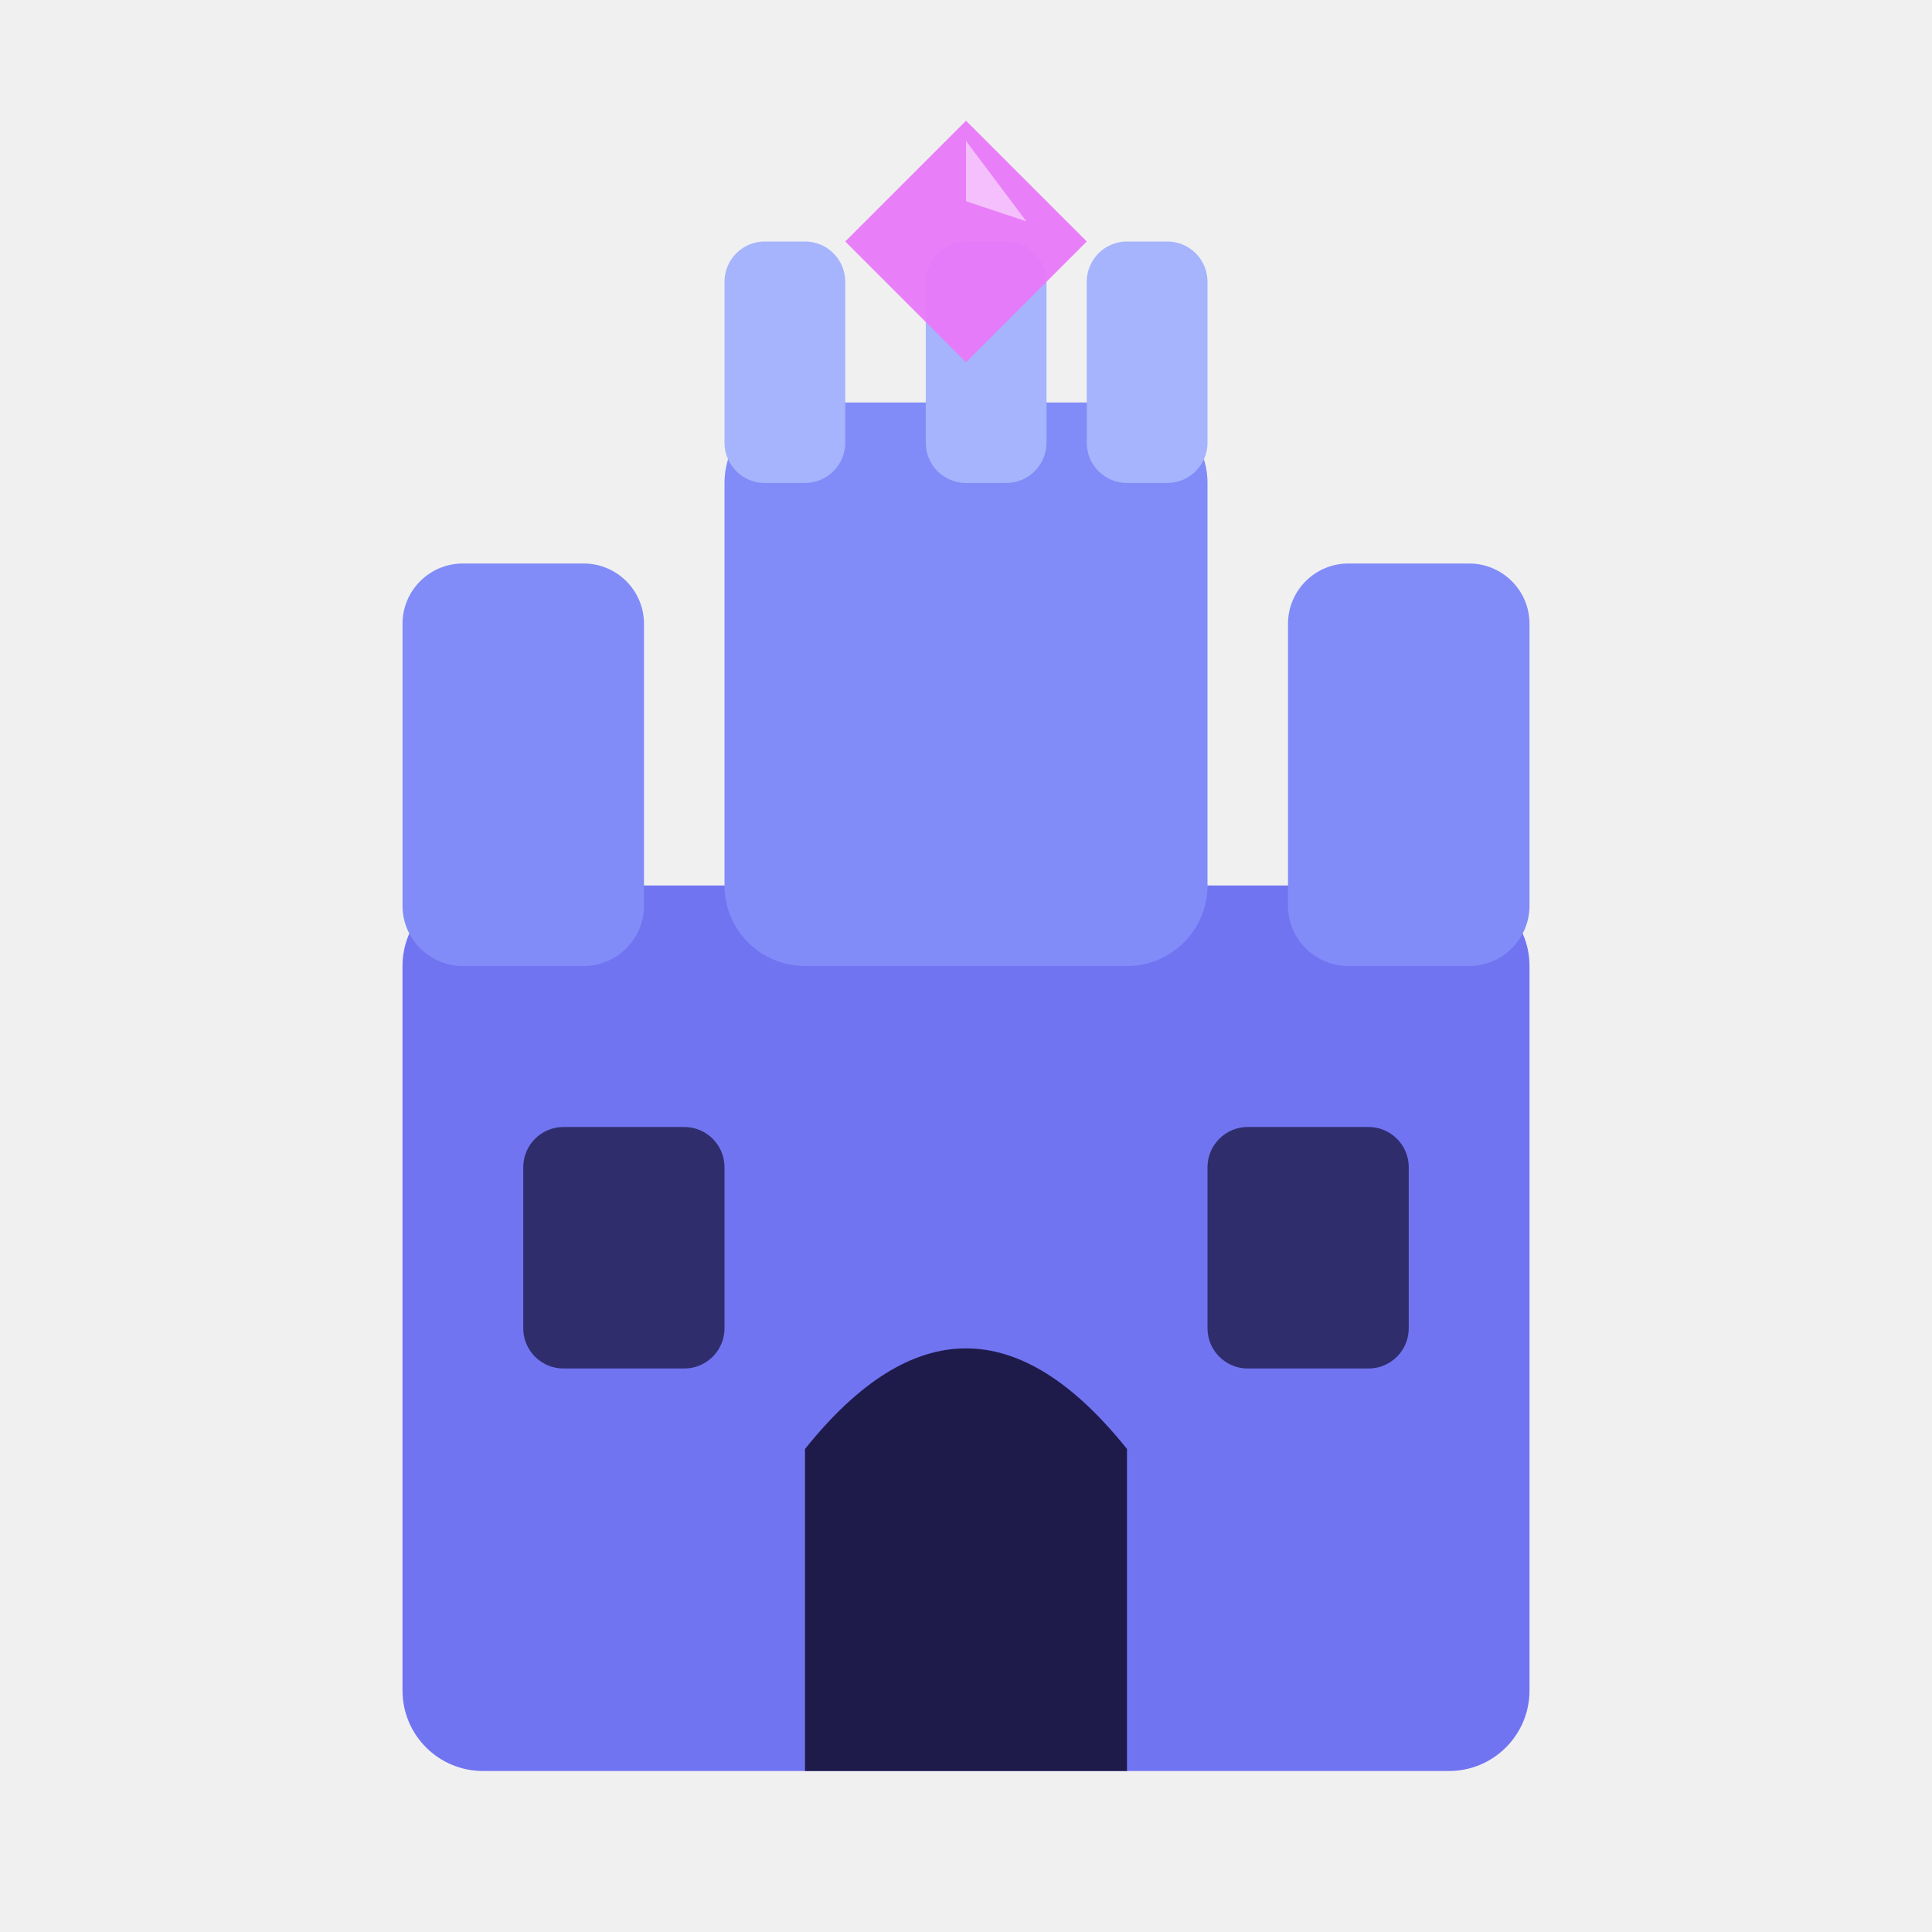
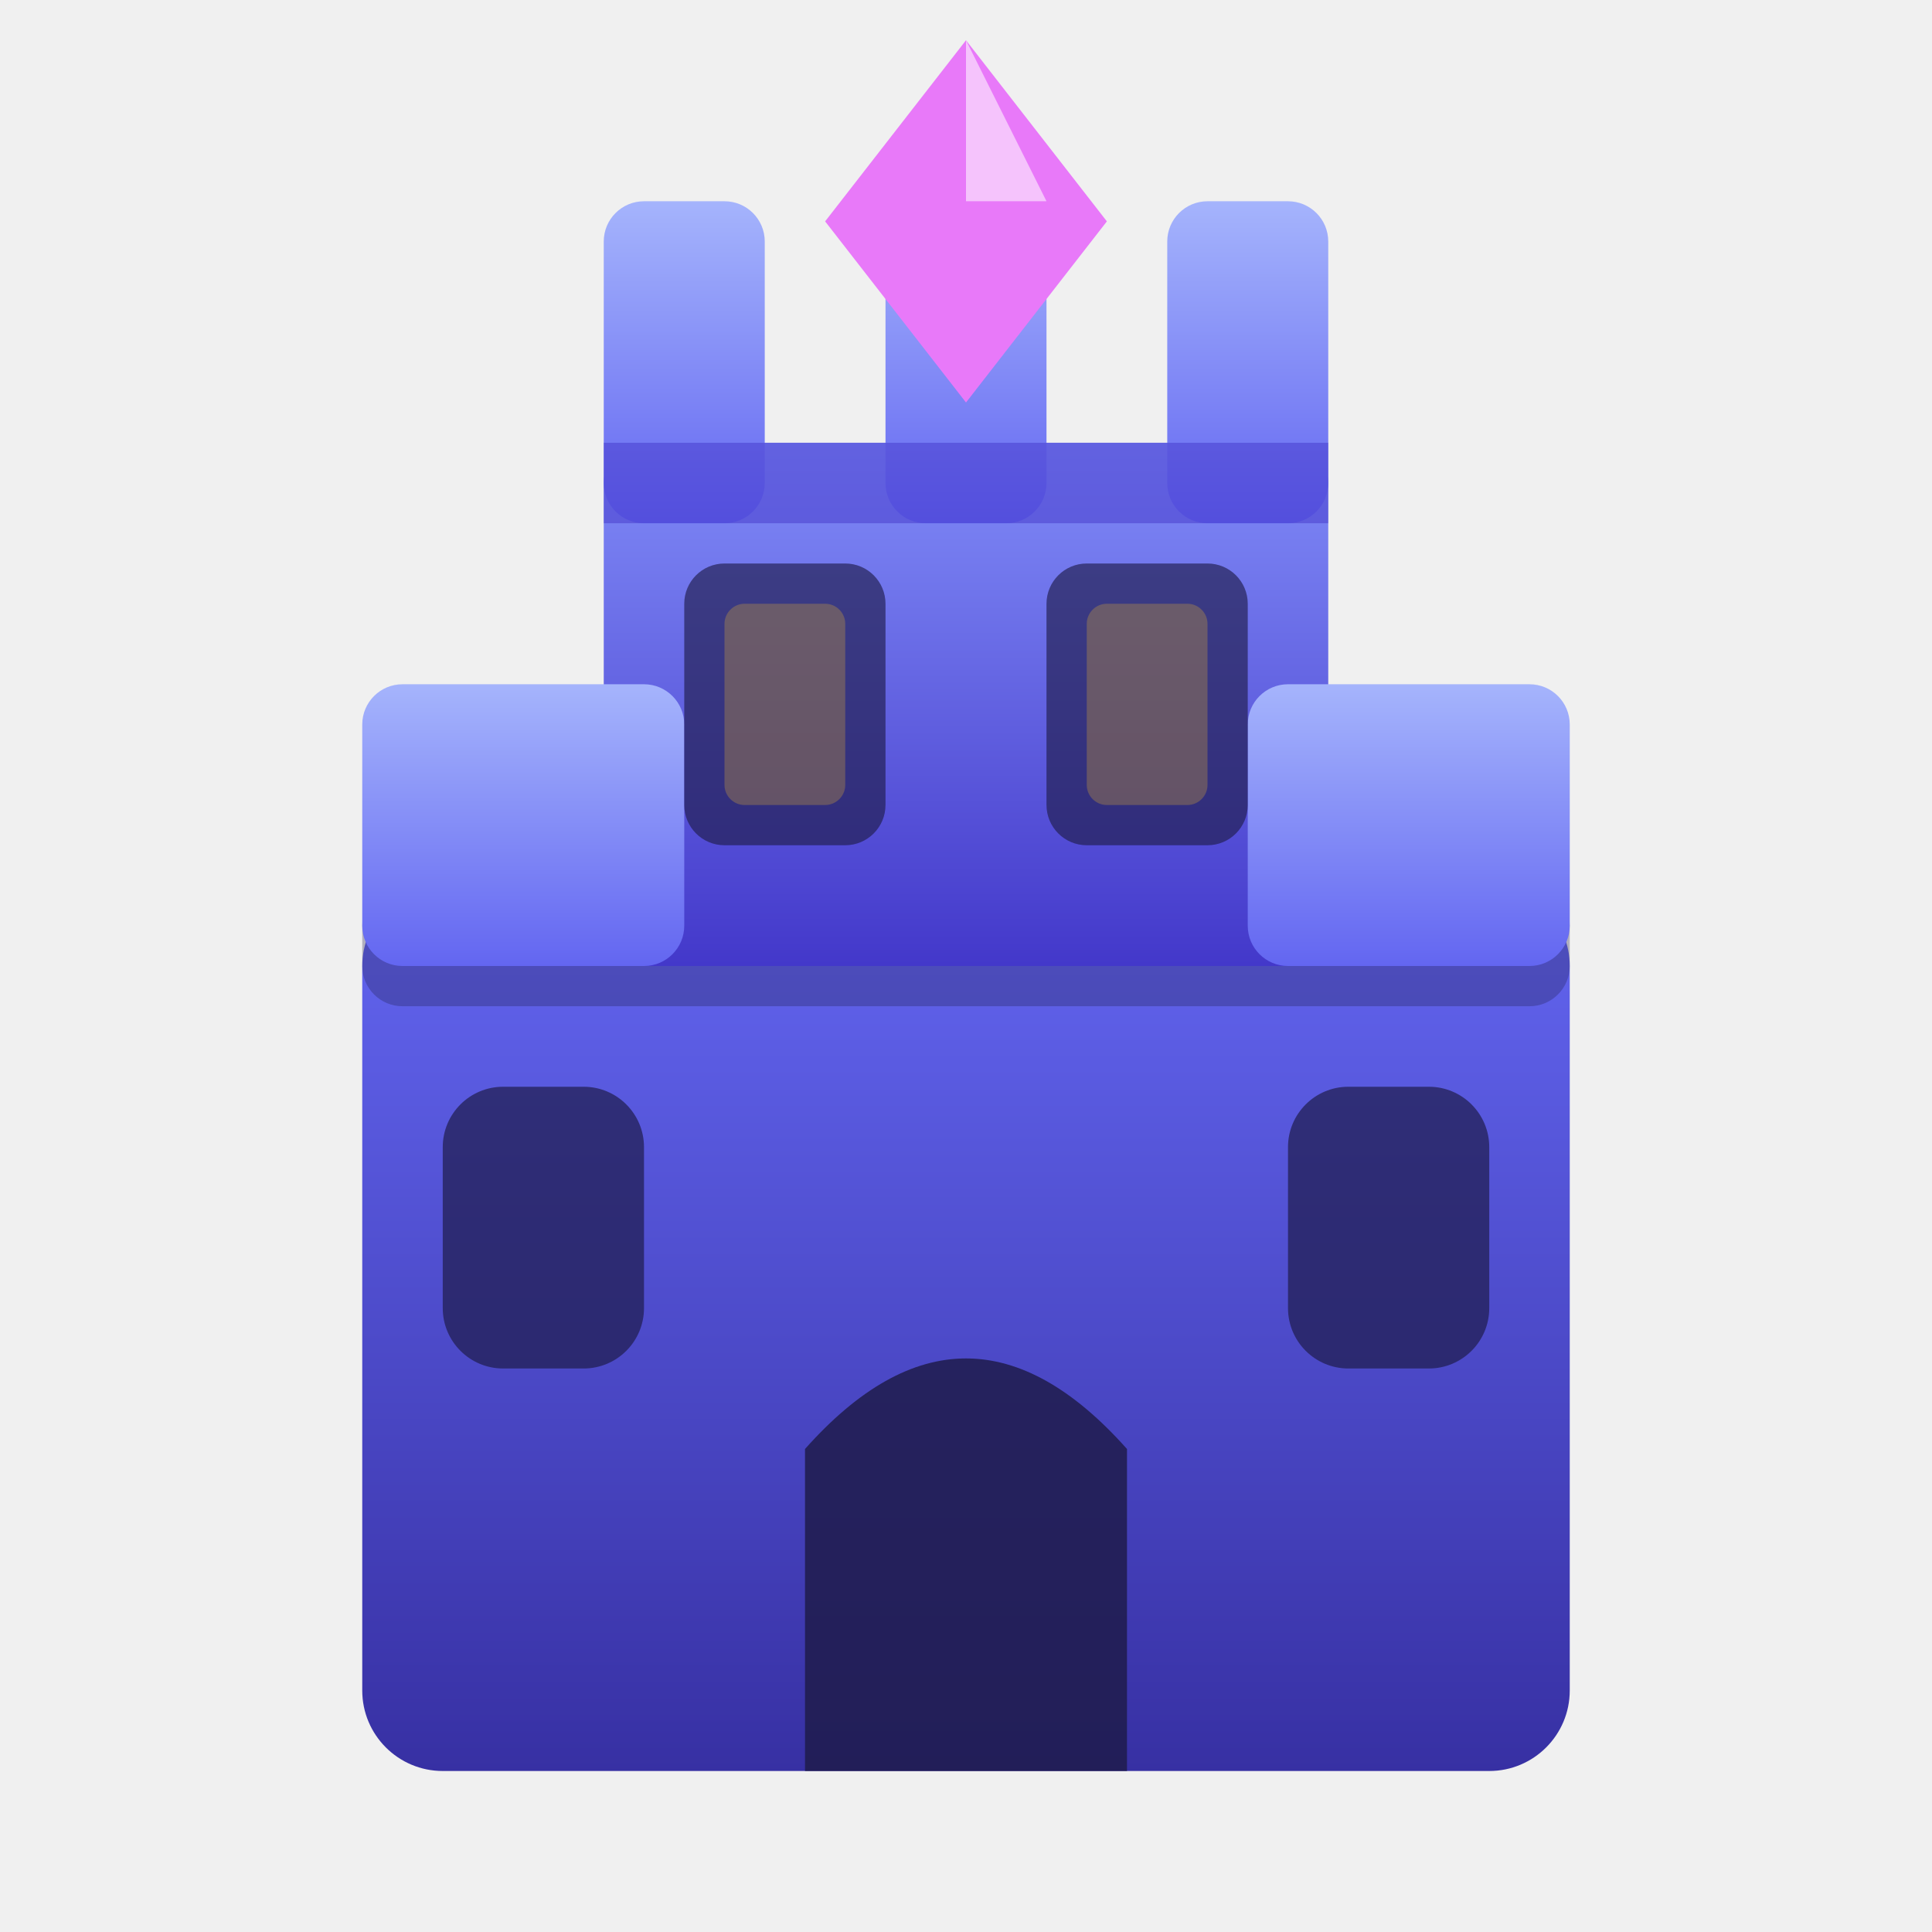
- <svg xmlns="http://www.w3.org/2000/svg" viewBox="0 0 48 48" fill="none">
-   <rect x="10" y="22" width="28" height="22" rx="2" fill="#6366f1" opacity="0.9" />
-   <rect x="18" y="10" width="12" height="14" rx="2" fill="#818cf8" />
-   <rect x="10" y="14" width="6" height="10" rx="1.5" fill="#818cf8" />
-   <rect x="32" y="14" width="6" height="10" rx="1.5" fill="#818cf8" />
-   <rect x="18" y="6" width="3" height="6" rx="1" fill="#a5b4fc" />
-   <rect x="23" y="6" width="3" height="6" rx="1" fill="#a5b4fc" />
-   <rect x="27" y="6" width="3" height="6" rx="1" fill="#a5b4fc" />
-   <path d="M20 44 L20 36 Q24 31 28 36 L28 44 Z" fill="#1e1b4b" />
-   <rect x="13" y="28" width="5" height="6" rx="1" fill="#1e1b4b" opacity="0.8" />
-   <rect x="30" y="28" width="5" height="6" rx="1" fill="#1e1b4b" opacity="0.8" />
-   <polygon points="24,3 27,6 24,9 21,6" fill="#e879f9" opacity="0.95" />
-   <polygon points="24,3.5 25.5,5.5 24,5" fill="white" opacity="0.5" />
+ <svg xmlns="http://www.w3.org/2000/svg" viewBox="0 0 48 48">
+   <defs>
+     <linearGradient id="tb" x1="0" y1="0" x2="0" y2="1">
+       <stop offset="0%" stop-color="#818cf8" />
+       <stop offset="100%" stop-color="#4338ca" />
+     </linearGradient>
+     <linearGradient id="tm" x1="0" y1="0" x2="0" y2="1">
+       <stop offset="0%" stop-color="#a5b4fc" />
+       <stop offset="100%" stop-color="#6366f1" />
+     </linearGradient>
+     <linearGradient id="ts" x1="0" y1="0" x2="0" y2="1">
+       <stop offset="0%" stop-color="#6366f1" />
+       <stop offset="100%" stop-color="#3730a3" />
+     </linearGradient>
+   </defs>
+   <rect x="9" y="22" width="30" height="22" rx="2" fill="url(#ts)" />
+   <rect x="9" y="22" width="30" height="3" rx="1" fill="#1e1b4b" opacity="0.3" />
+   <rect x="15" y="11" width="18" height="13" rx="1" fill="url(#tb)" />
+   <rect x="15" y="5" width="4" height="8" rx="1" fill="url(#tm)" />
+   <rect x="22" y="5" width="4" height="8" rx="1" fill="url(#tm)" />
+   <rect x="29" y="5" width="4" height="8" rx="1" fill="url(#tm)" />
+   <rect x="15" y="11" width="18" height="2" fill="#4338ca" opacity="0.5" />
+   <rect x="9" y="17" width="8" height="7" rx="1" fill="url(#tm)" />
+   <rect x="31" y="17" width="8" height="7" rx="1" fill="url(#tm)" />
+   <path d="M20 44 L20 36 Q24 31.5 28 36 L28 44 Z" fill="#1e1b4b" opacity="0.85" />
+   <rect x="11" y="27" width="5" height="7" rx="1.5" fill="#1e1b4b" opacity="0.7" />
+   <rect x="32" y="27" width="5" height="7" rx="1.5" fill="#1e1b4b" opacity="0.7" />
+   <rect x="17" y="14" width="5" height="7" rx="1" fill="#1e1b4b" opacity="0.65" />
+   <rect x="26" y="14" width="5" height="7" rx="1" fill="#1e1b4b" opacity="0.65" />
+   <rect x="18" y="15" width="3" height="5" rx="0.5" fill="#fbbf24" opacity="0.25" />
+   <rect x="27" y="15" width="3" height="5" rx="0.5" fill="#fbbf24" opacity="0.25" />
+   <polygon points="24,1 27.5,5.5 24,10 20.5,5.5" fill="#e879f9" />
+   <polygon points="24,1 26,5 24,5" fill="white" opacity="0.55" />
</svg>
